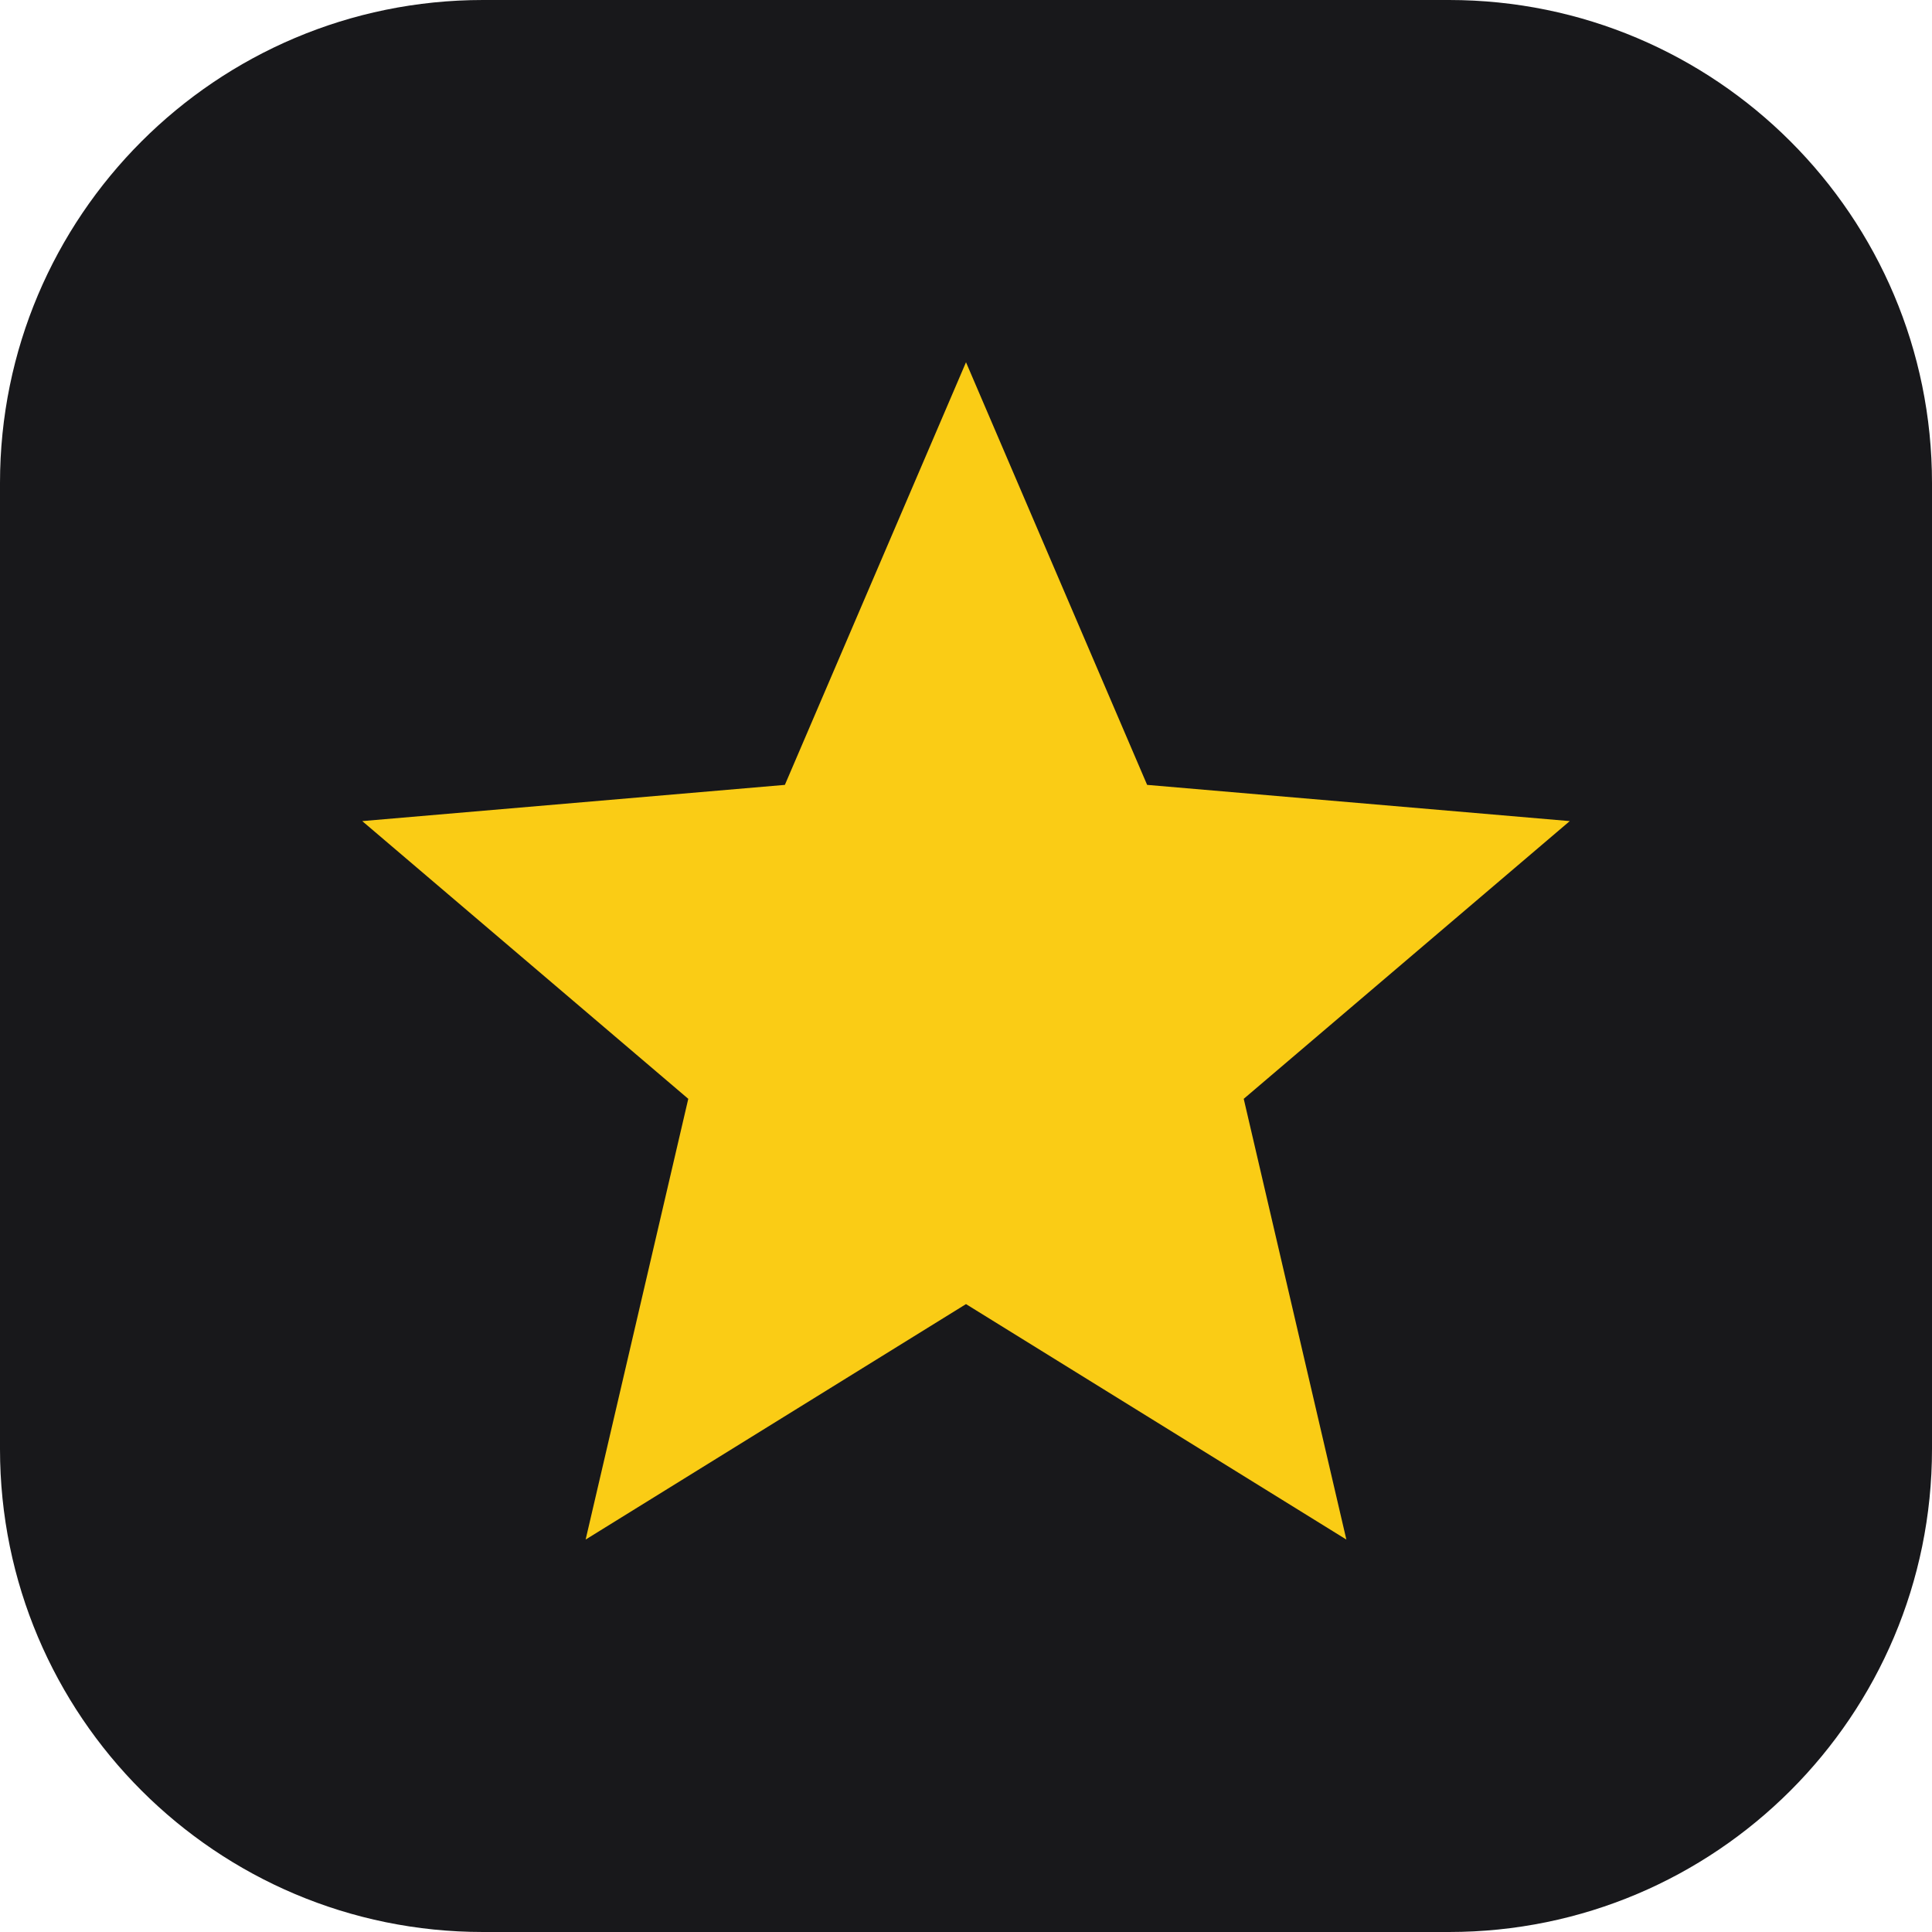
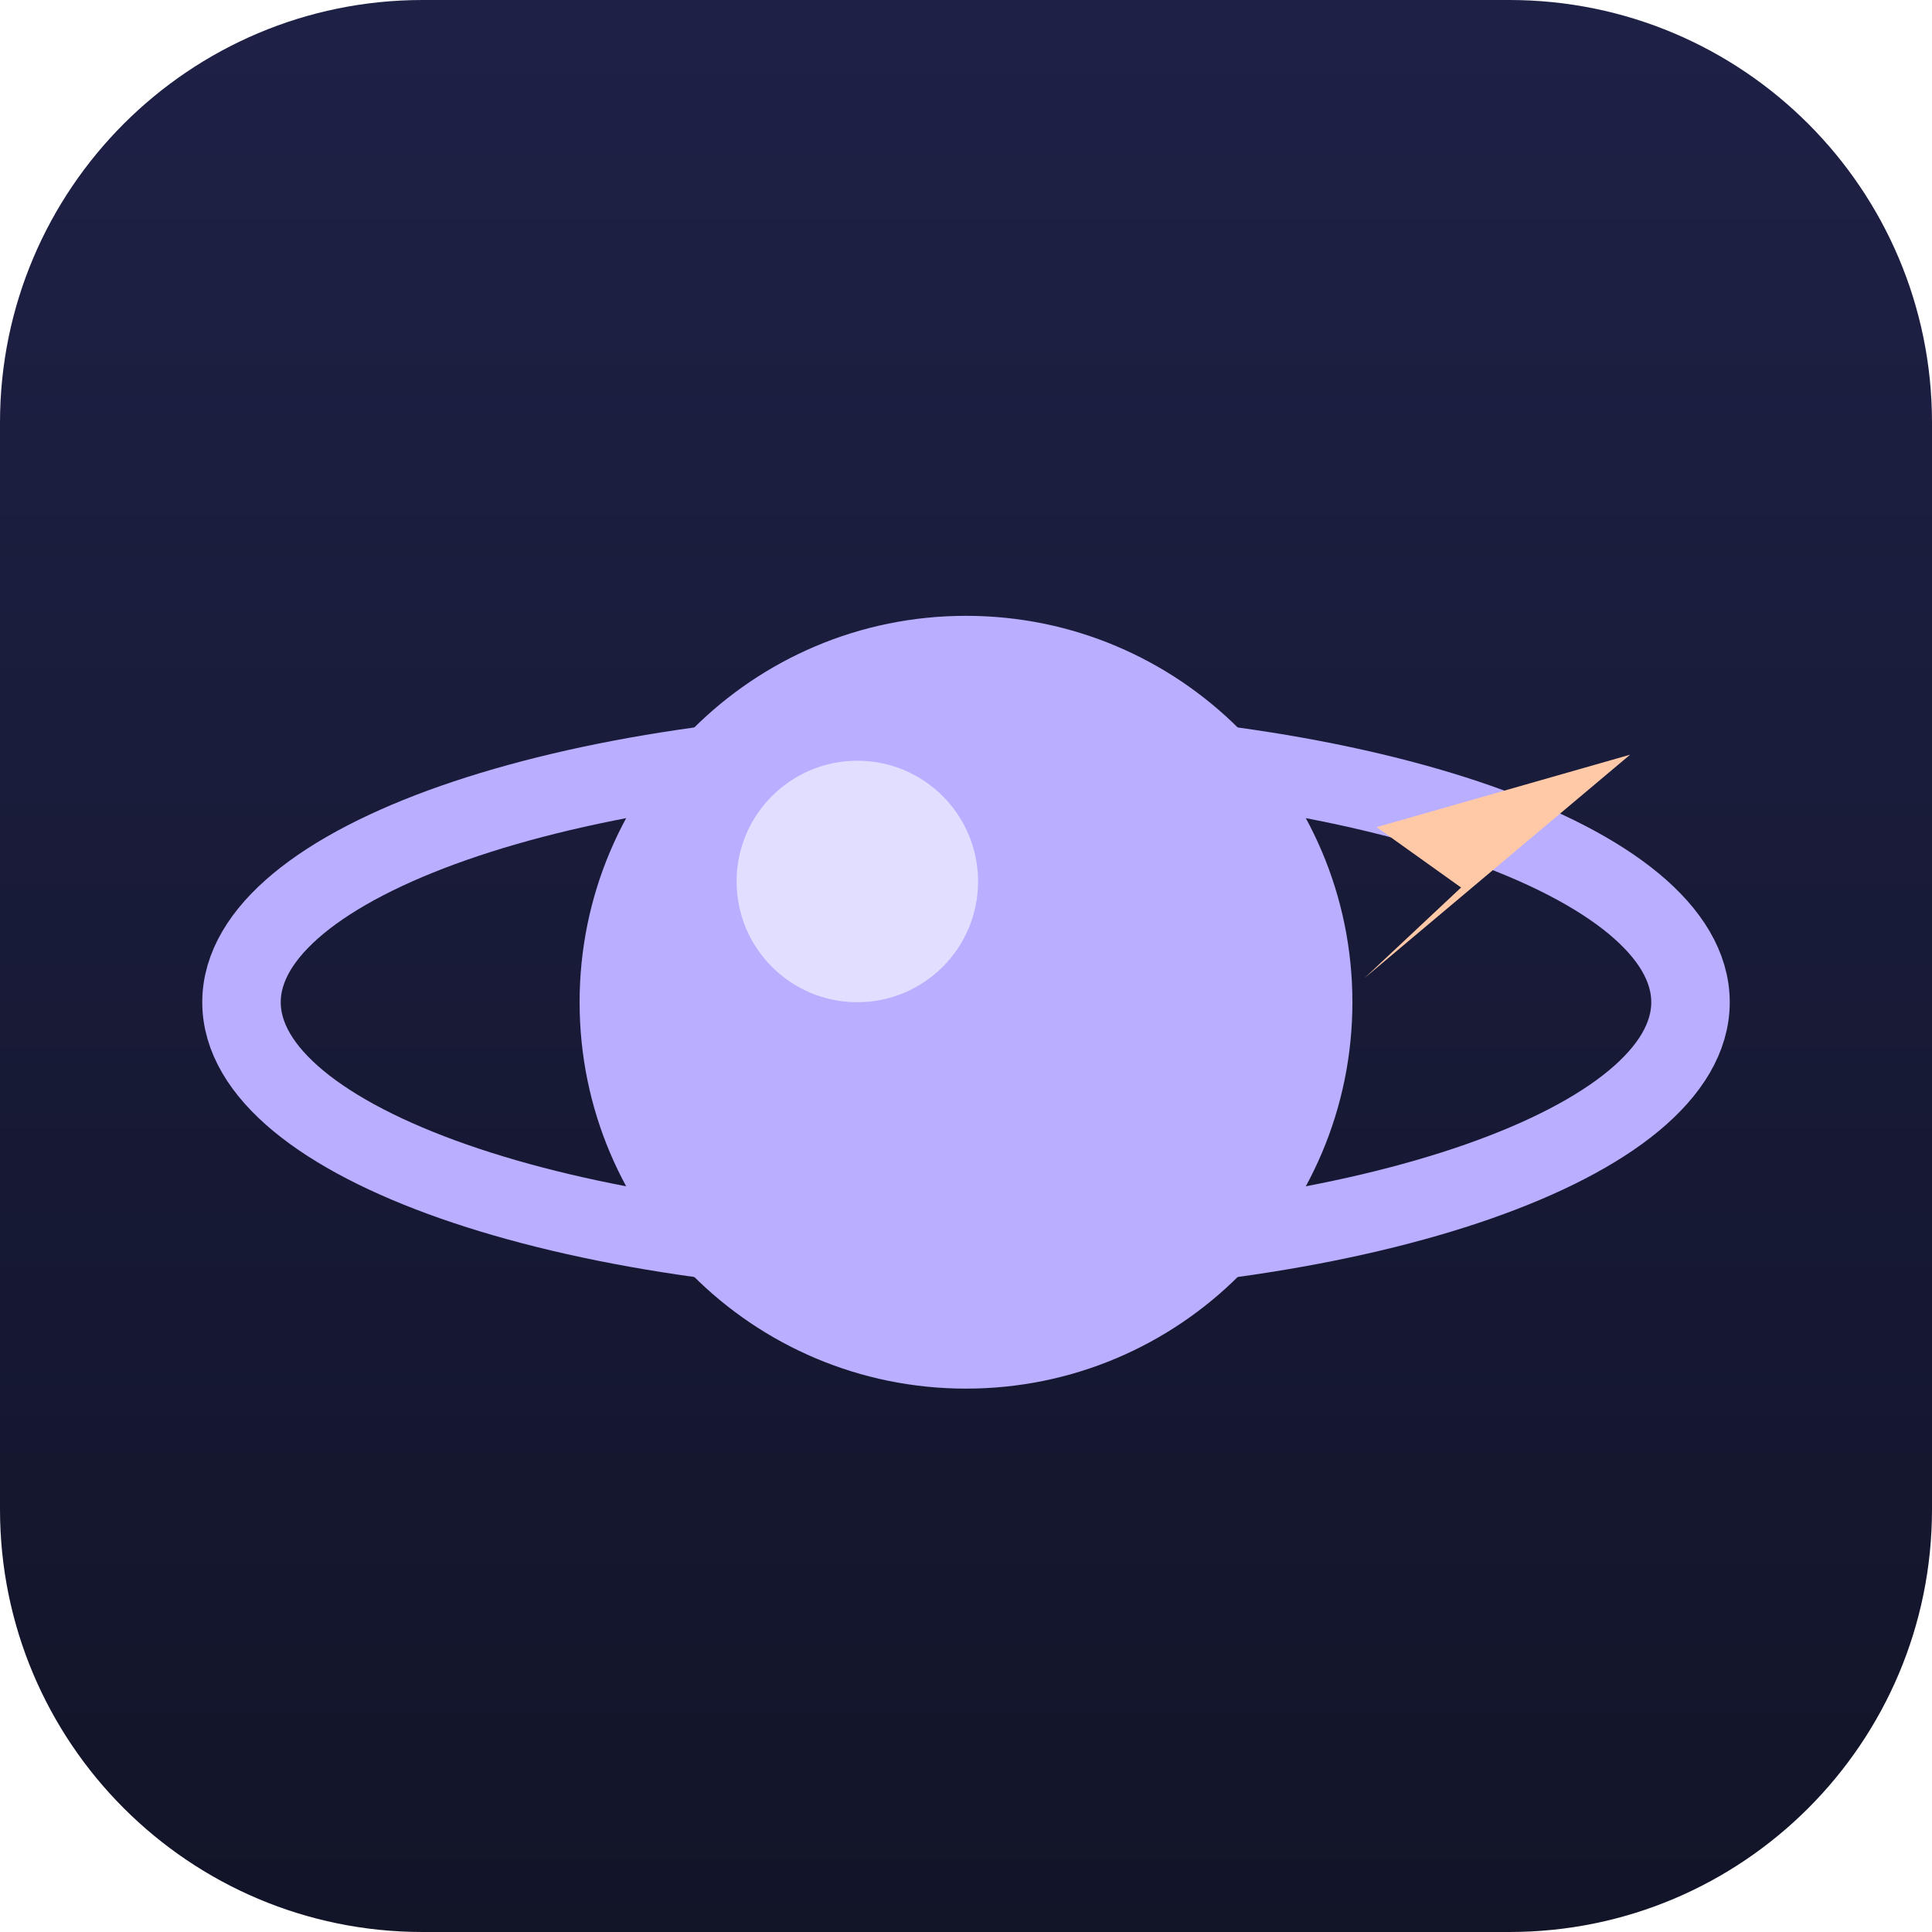
<svg xmlns="http://www.w3.org/2000/svg" viewBox="0 0 32 32">
-   <rect width="32" height="32" rx="8" fill="#18181b" />
-   <path d="M16 6l3 7 7 .6-5.4 4.6 1.7 7.3L16 21.6l-6.3 3.9 1.7-7.3L6 13.6l7-.6z" fill="#facc15" />
+   <defs>
+     <linearGradient id="g" x2="0" y2="1">
+       <stop offset="0" stop-color="#1e2146" />
+       <stop offset="1" stop-color="#121428" />
+     </linearGradient>
+   </defs>
+   <rect width="32" height="32" rx="7" fill="url(#g)" />
+   <ellipse cx="16" cy="16.6" rx="12" ry="4.2" fill="none" stroke="#b9aeff" stroke-width="1.3" />
+   <circle cx="16" cy="16.6" r="6.4" fill="#b9aeff" />
+   <circle cx="14.2" cy="14.6" r="2" fill="#e2deff" />
+   <path d="M27 12.5l-4.2 1.2 1.4 1-1.6 1.5z" fill="#ffc9a8" />
</svg>
